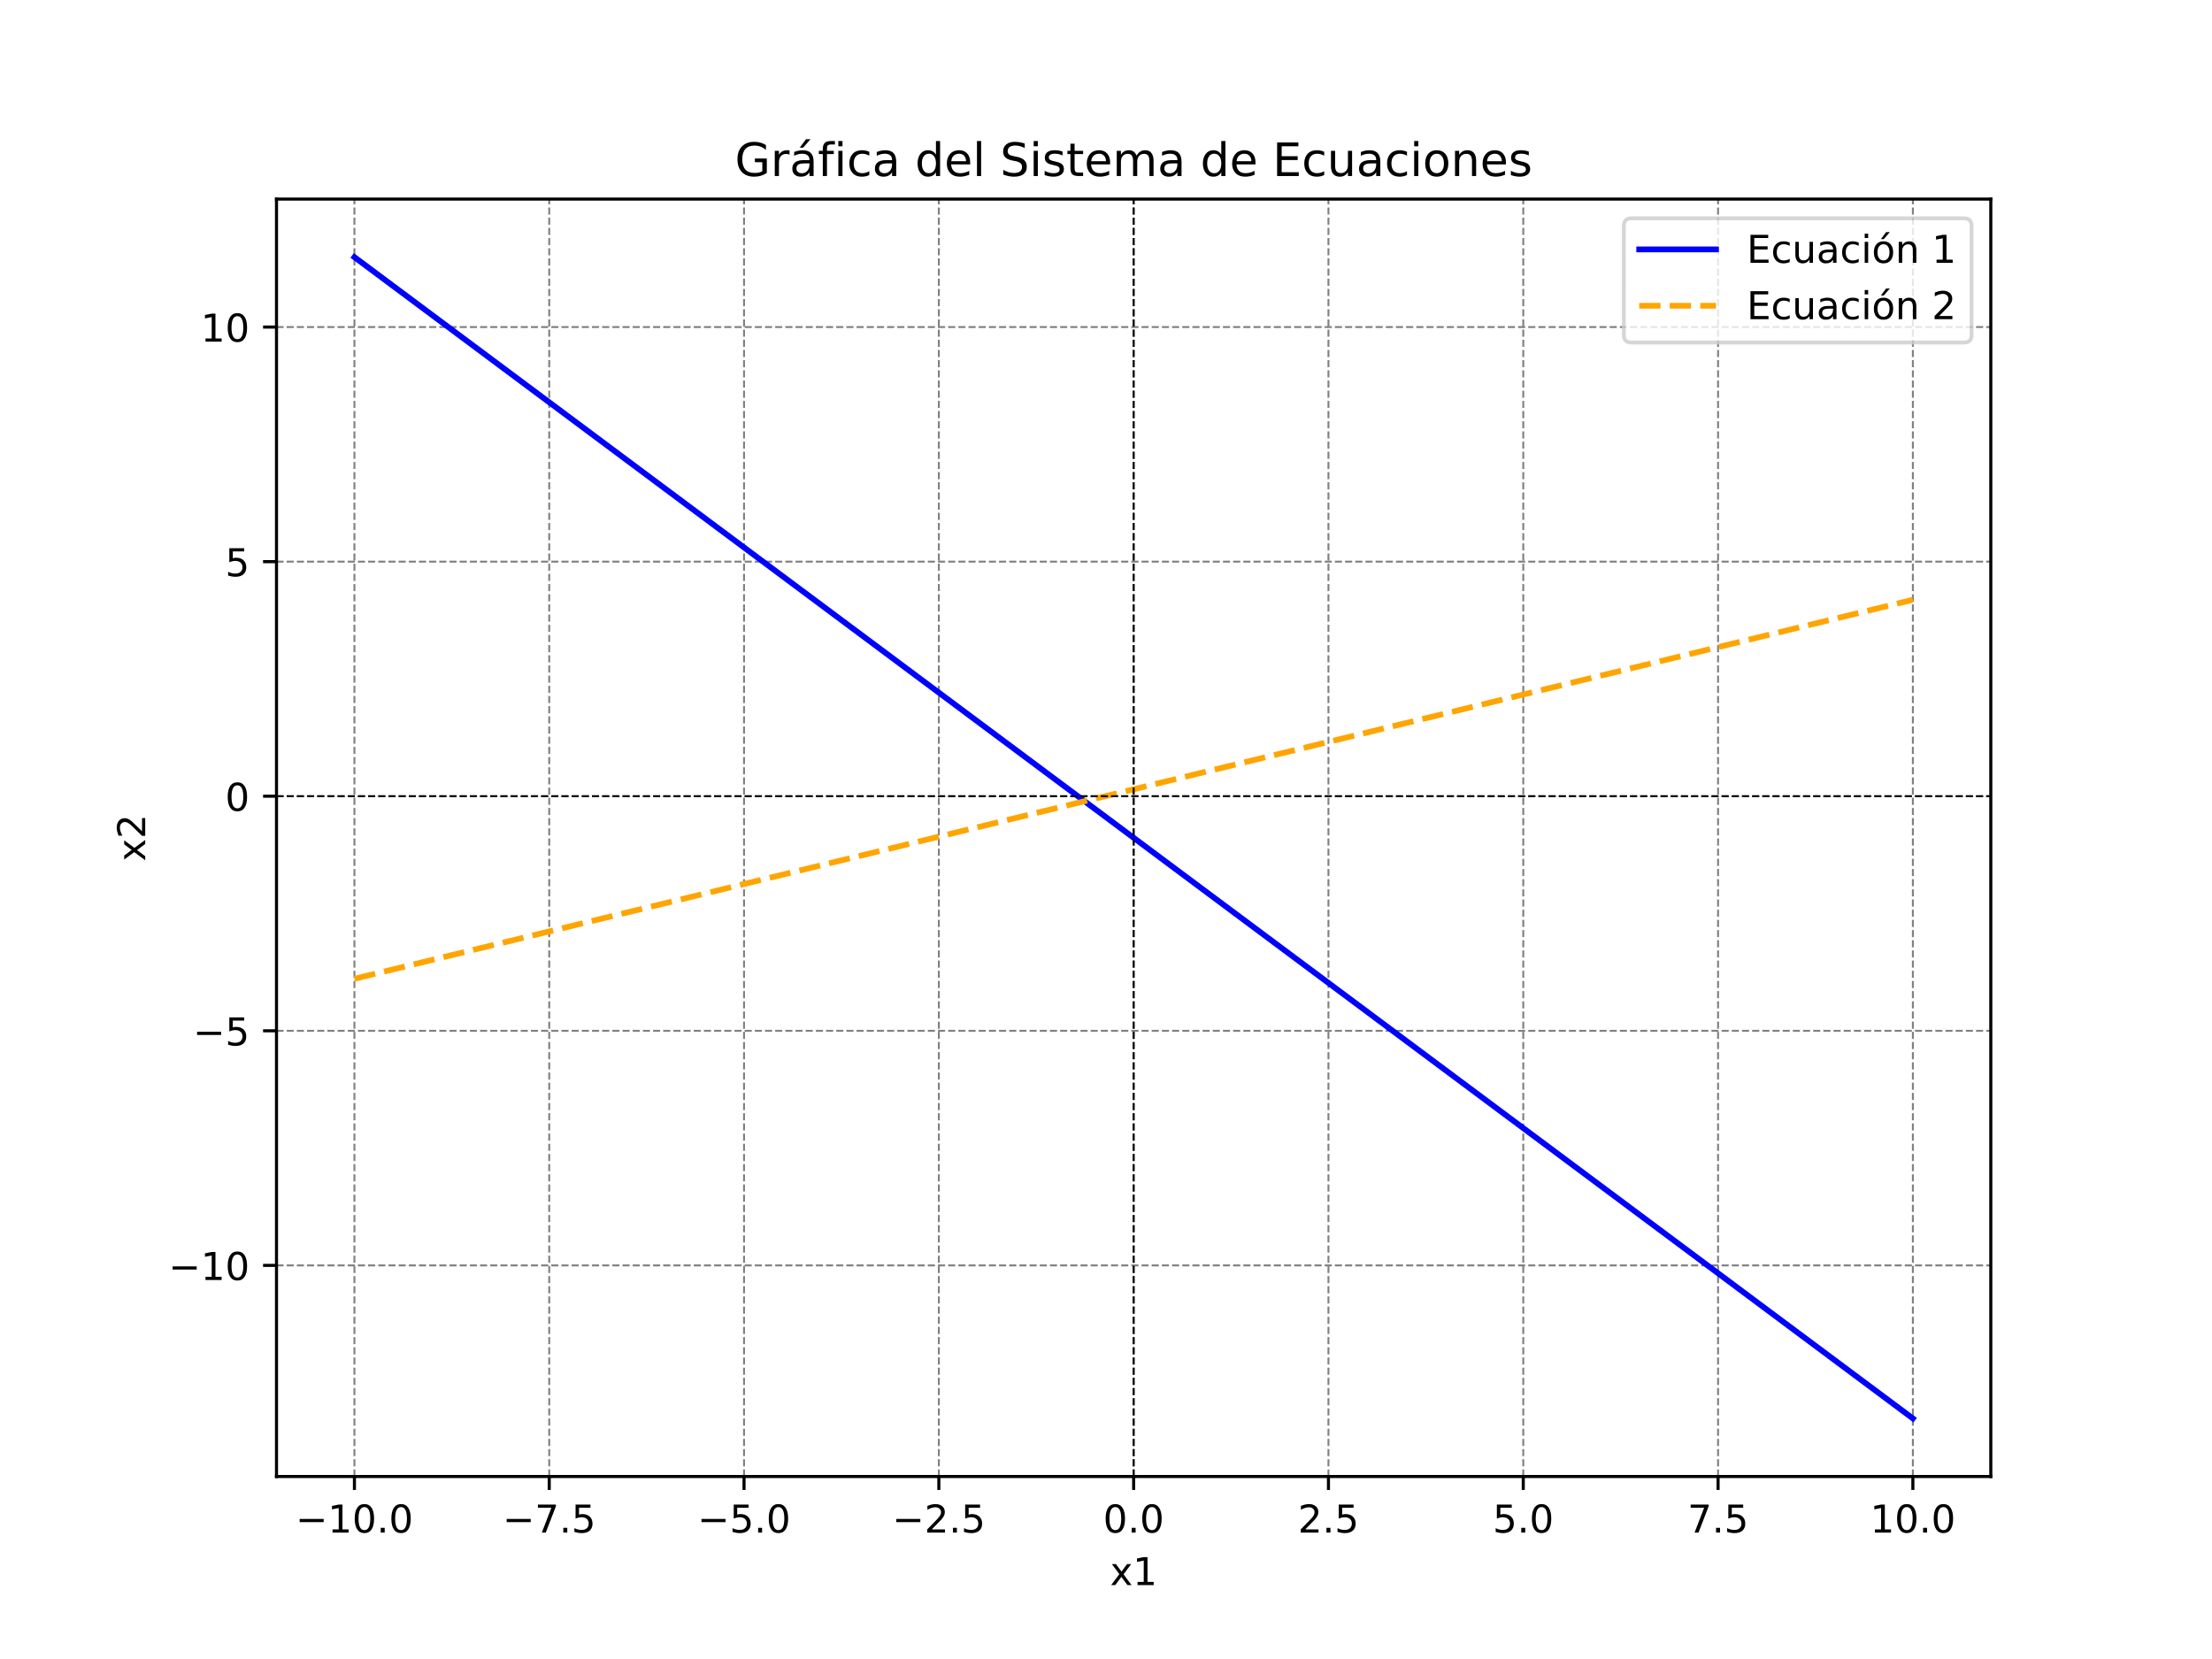
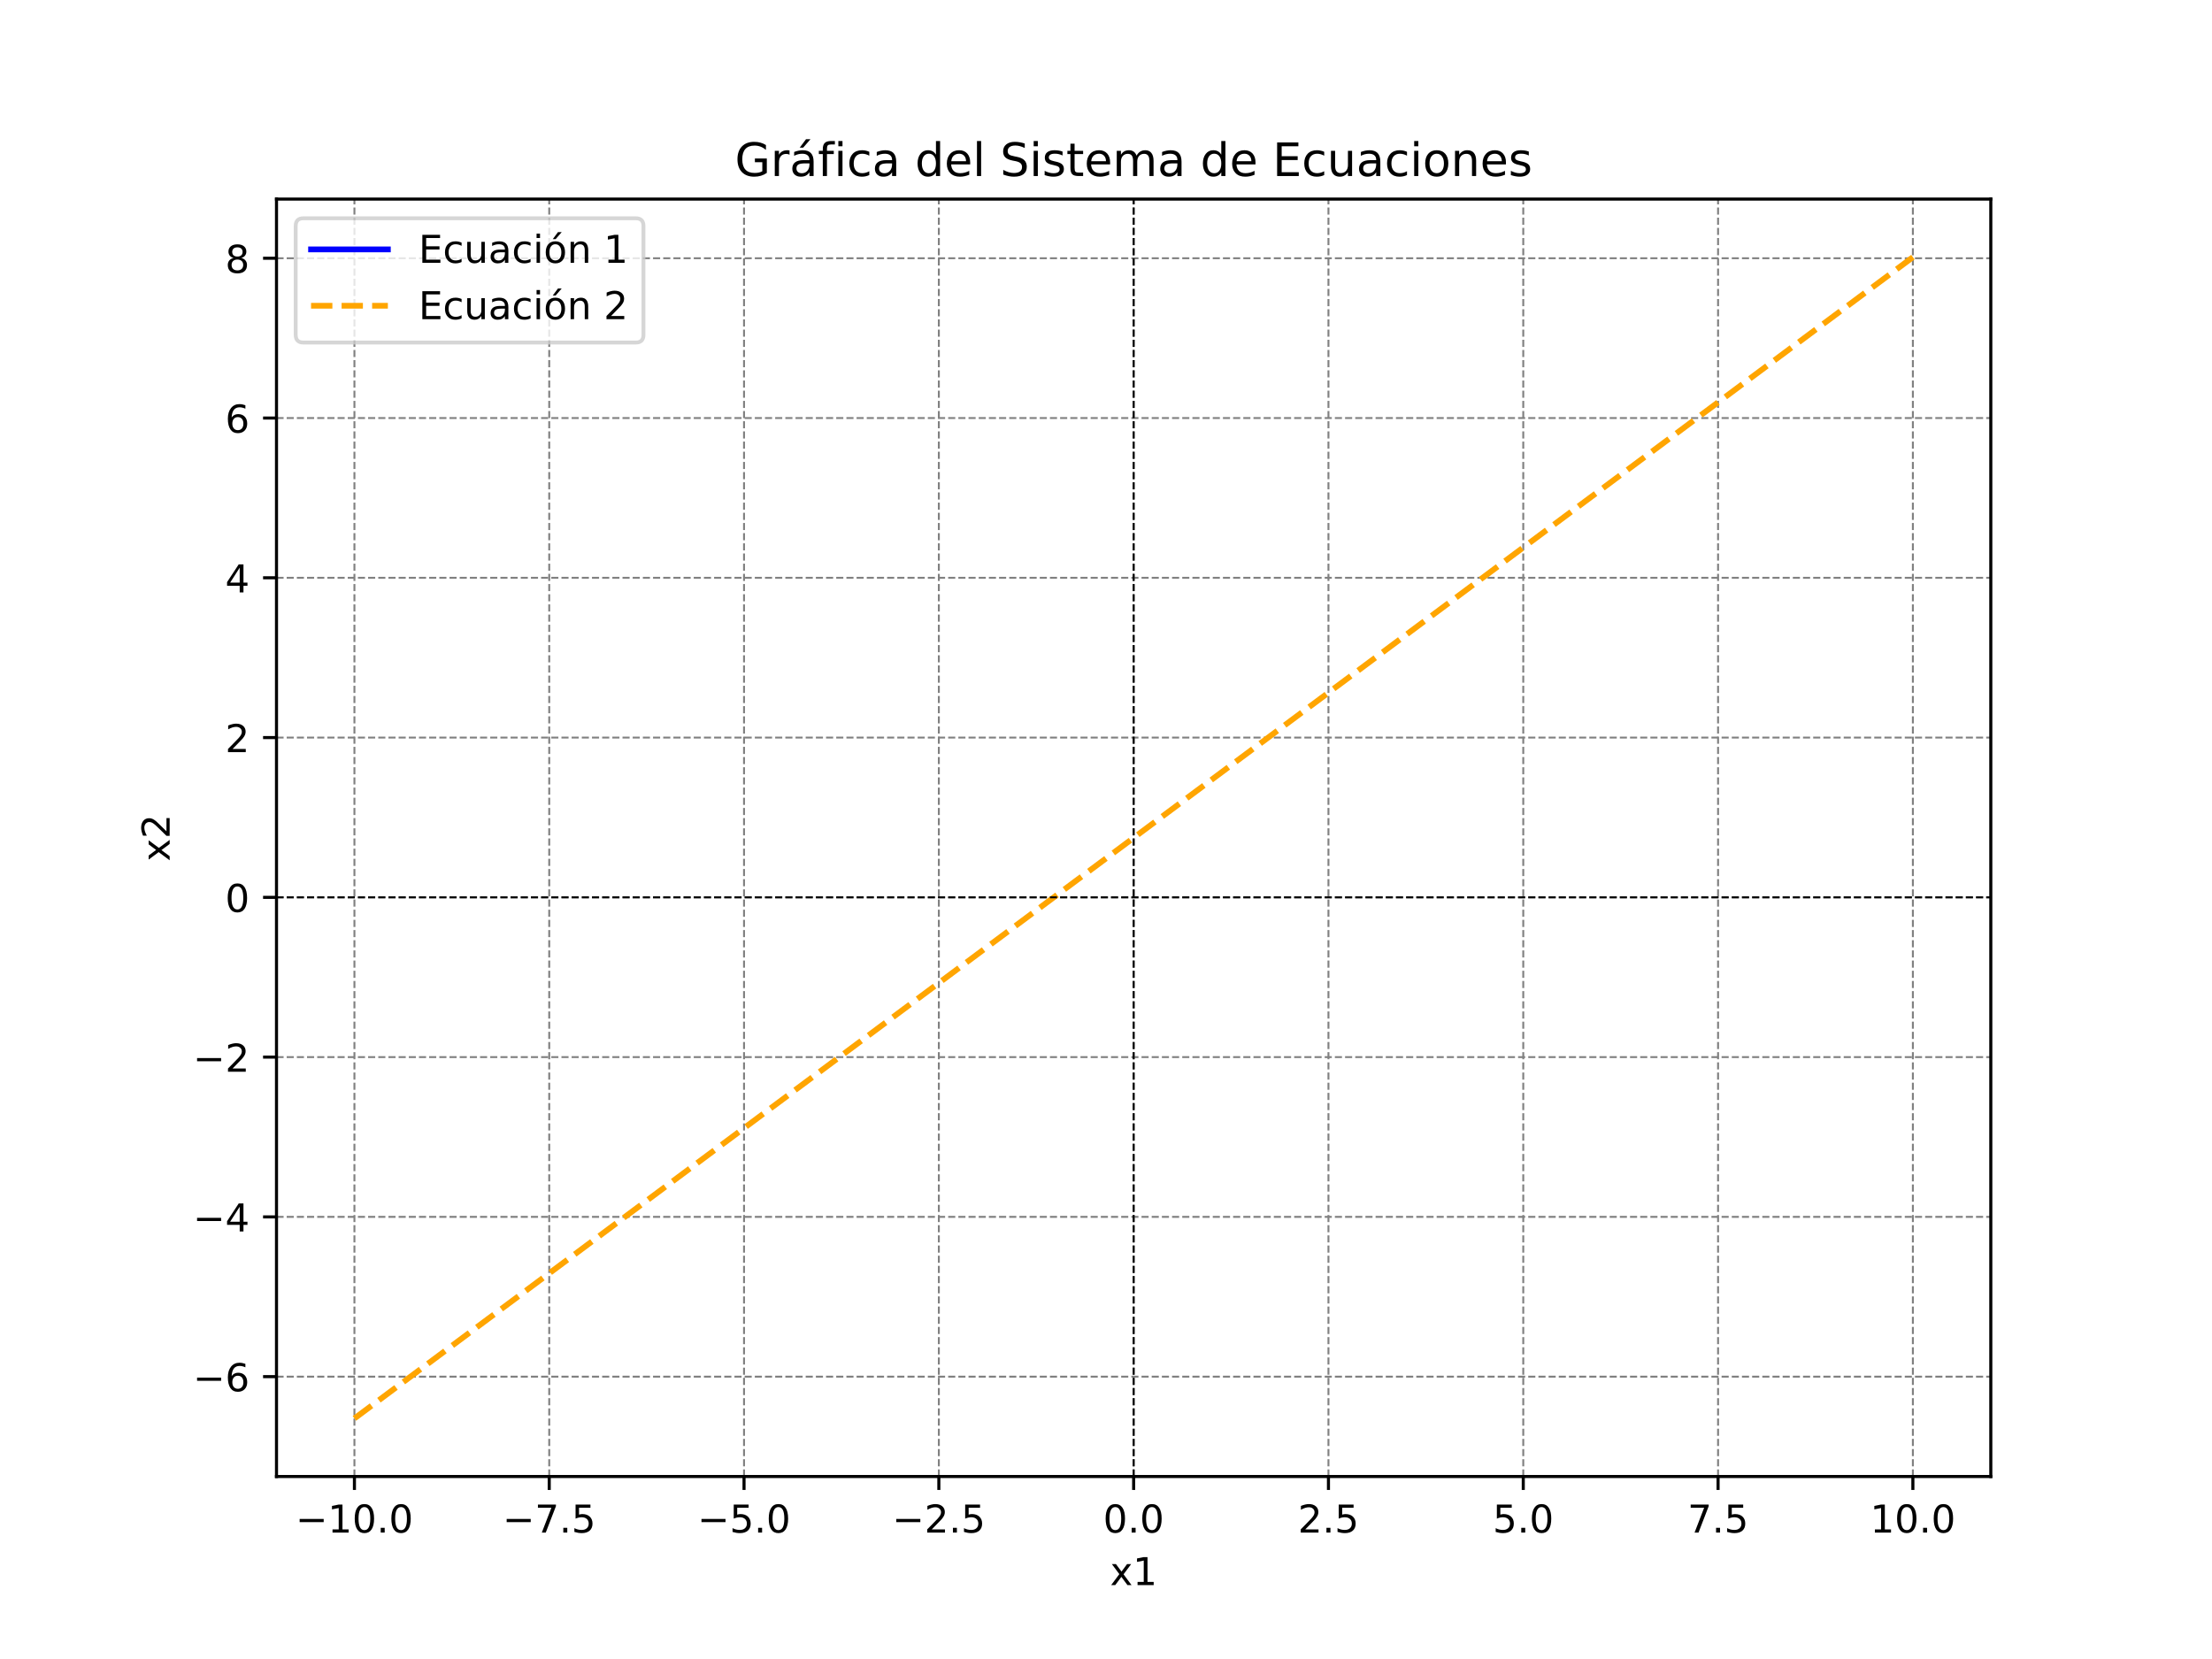
<svg xmlns="http://www.w3.org/2000/svg" xmlns:xlink="http://www.w3.org/1999/xlink" width="576pt" height="432pt" viewBox="0 0 576 432" version="1.1">
  <defs>
    <style type="text/css">*{stroke-linejoin: round; stroke-linecap: butt}</style>
  </defs>
  <g id="figure_1">
    <g id="patch_1">
      <path d="M 0 432  L 576 432  L 576 0  L 0 0  z " style="fill: #ffffff" />
    </g>
    <g id="axes_1">
      <g id="patch_2">
        <path d="M 72 384.48  L 518.4 384.48  L 518.4 51.84  L 72 51.84  z " style="fill: #ffffff" />
      </g>
      <g id="matplotlib.axis_1">
        <g id="xtick_1">
          <g id="line2d_1">
-             <path d="M 92.291 384.48  L 92.291 51.84  " clip-path="url(#p8f06ad2c36)" style="fill: none; stroke-dasharray: 1.85,0.8; stroke-dashoffset: 0; stroke: #808080; stroke-width: 0.5" />
+             <path d="M 92.291 384.48  L 92.291 51.84  " clip-path="url(#p75bbef5718)" style="fill: none; stroke-dasharray: 1.85,0.8; stroke-dashoffset: 0; stroke: #808080; stroke-width: 0.5" />
          </g>
          <g id="line2d_2">
            <defs>
-               <path id="m9297187103" d="M 0 0  L 0 3.5  " style="stroke: #000000; stroke-width: 0.8" />
+               <path id="m2907e5e22c" d="M 0 0  L 0 3.5  " style="stroke: #000000; stroke-width: 0.8" />
            </defs>
            <g>
-               <use xlink:href="#m9297187103" x="92.291" y="384.48" style="stroke: #000000; stroke-width: 0.8" />
+               <use xlink:href="#m2907e5e22c" x="92.291" y="384.48" style="stroke: #000000; stroke-width: 0.8" />
            </g>
          </g>
          <g id="text_1">
            <g transform="translate(76.96825 399.0784) scale(0.1 -0.1)">
              <defs>
                <path id="DejaVuSans-2212" d="M 678 2272  L 4684 2272  L 4684 1741  L 678 1741  L 678 2272  z " transform="scale(0.015625)" />
                <path id="DejaVuSans-31" d="M 794 531  L 1825 531  L 1825 4091  L 703 3866  L 703 4441  L 1819 4666  L 2450 4666  L 2450 531  L 3481 531  L 3481 0  L 794 0  L 794 531  z " transform="scale(0.015625)" />
                <path id="DejaVuSans-30" d="M 2034 4250  Q 1547 4250 1301 3770  Q 1056 3291 1056 2328  Q 1056 1369 1301 889  Q 1547 409 2034 409  Q 2525 409 2770 889  Q 3016 1369 3016 2328  Q 3016 3291 2770 3770  Q 2525 4250 2034 4250  z M 2034 4750  Q 2819 4750 3233 4129  Q 3647 3509 3647 2328  Q 3647 1150 3233 529  Q 2819 -91 2034 -91  Q 1250 -91 836 529  Q 422 1150 422 2328  Q 422 3509 836 4129  Q 1250 4750 2034 4750  z " transform="scale(0.015625)" />
                <path id="DejaVuSans-2e" d="M 684 794  L 1344 794  L 1344 0  L 684 0  L 684 794  z " transform="scale(0.015625)" />
              </defs>
              <use xlink:href="#DejaVuSans-2212" />
              <use xlink:href="#DejaVuSans-31" x="83.789" />
              <use xlink:href="#DejaVuSans-30" x="147.412" />
              <use xlink:href="#DejaVuSans-2e" x="211.035" />
              <use xlink:href="#DejaVuSans-30" x="242.822" />
            </g>
          </g>
        </g>
        <g id="xtick_2">
          <g id="line2d_3">
-             <path d="M 143.018 384.48  L 143.018 51.84  " clip-path="url(#p8f06ad2c36)" style="fill: none; stroke-dasharray: 1.85,0.8; stroke-dashoffset: 0; stroke: #808080; stroke-width: 0.5" />
+             <path d="M 143.018 384.48  L 143.018 51.84  " clip-path="url(#p75bbef5718)" style="fill: none; stroke-dasharray: 1.85,0.8; stroke-dashoffset: 0; stroke: #808080; stroke-width: 0.5" />
          </g>
          <g id="line2d_4">
            <g>
-               <use xlink:href="#m9297187103" x="143.018" y="384.48" style="stroke: #000000; stroke-width: 0.8" />
+               <use xlink:href="#m2907e5e22c" x="143.018" y="384.48" style="stroke: #000000; stroke-width: 0.8" />
            </g>
          </g>
          <g id="text_2">
            <g transform="translate(130.8768 399.0784) scale(0.1 -0.1)">
              <defs>
                <path id="DejaVuSans-37" d="M 525 4666  L 3525 4666  L 3525 4397  L 1831 0  L 1172 0  L 2766 4134  L 525 4134  L 525 4666  z " transform="scale(0.015625)" />
                <path id="DejaVuSans-35" d="M 691 4666  L 3169 4666  L 3169 4134  L 1269 4134  L 1269 2991  Q 1406 3038 1543 3061  Q 1681 3084 1819 3084  Q 2600 3084 3056 2656  Q 3513 2228 3513 1497  Q 3513 744 3044 326  Q 2575 -91 1722 -91  Q 1428 -91 1123 -41  Q 819 9 494 109  L 494 744  Q 775 591 1075 516  Q 1375 441 1709 441  Q 2250 441 2565 725  Q 2881 1009 2881 1497  Q 2881 1984 2565 2268  Q 2250 2553 1709 2553  Q 1456 2553 1204 2497  Q 953 2441 691 2322  L 691 4666  z " transform="scale(0.015625)" />
              </defs>
              <use xlink:href="#DejaVuSans-2212" />
              <use xlink:href="#DejaVuSans-37" x="83.789" />
              <use xlink:href="#DejaVuSans-2e" x="147.412" />
              <use xlink:href="#DejaVuSans-35" x="179.199" />
            </g>
          </g>
        </g>
        <g id="xtick_3">
          <g id="line2d_5">
-             <path d="M 193.745 384.48  L 193.745 51.84  " clip-path="url(#p8f06ad2c36)" style="fill: none; stroke-dasharray: 1.85,0.8; stroke-dashoffset: 0; stroke: #808080; stroke-width: 0.5" />
+             <path d="M 193.745 384.48  L 193.745 51.84  " clip-path="url(#p75bbef5718)" style="fill: none; stroke-dasharray: 1.85,0.8; stroke-dashoffset: 0; stroke: #808080; stroke-width: 0.5" />
          </g>
          <g id="line2d_6">
            <g>
-               <use xlink:href="#m9297187103" x="193.745" y="384.48" style="stroke: #000000; stroke-width: 0.8" />
+               <use xlink:href="#m2907e5e22c" x="193.745" y="384.48" style="stroke: #000000; stroke-width: 0.8" />
            </g>
          </g>
          <g id="text_3">
            <g transform="translate(181.604 399.0784) scale(0.1 -0.1)">
              <use xlink:href="#DejaVuSans-2212" />
              <use xlink:href="#DejaVuSans-35" x="83.789" />
              <use xlink:href="#DejaVuSans-2e" x="147.412" />
              <use xlink:href="#DejaVuSans-30" x="179.199" />
            </g>
          </g>
        </g>
        <g id="xtick_4">
          <g id="line2d_7">
-             <path d="M 244.473 384.48  L 244.473 51.84  " clip-path="url(#p8f06ad2c36)" style="fill: none; stroke-dasharray: 1.85,0.8; stroke-dashoffset: 0; stroke: #808080; stroke-width: 0.5" />
+             <path d="M 244.473 384.48  L 244.473 51.84  " clip-path="url(#p75bbef5718)" style="fill: none; stroke-dasharray: 1.85,0.8; stroke-dashoffset: 0; stroke: #808080; stroke-width: 0.5" />
          </g>
          <g id="line2d_8">
            <g>
-               <use xlink:href="#m9297187103" x="244.473" y="384.48" style="stroke: #000000; stroke-width: 0.8" />
+               <use xlink:href="#m2907e5e22c" x="244.473" y="384.48" style="stroke: #000000; stroke-width: 0.8" />
            </g>
          </g>
          <g id="text_4">
            <g transform="translate(232.3313 399.0784) scale(0.1 -0.1)">
              <defs>
                <path id="DejaVuSans-32" d="M 1228 531  L 3431 531  L 3431 0  L 469 0  L 469 531  Q 828 903 1448 1529  Q 2069 2156 2228 2338  Q 2531 2678 2651 2914  Q 2772 3150 2772 3378  Q 2772 3750 2511 3984  Q 2250 4219 1831 4219  Q 1534 4219 1204 4116  Q 875 4013 500 3803  L 500 4441  Q 881 4594 1212 4672  Q 1544 4750 1819 4750  Q 2544 4750 2975 4387  Q 3406 4025 3406 3419  Q 3406 3131 3298 2873  Q 3191 2616 2906 2266  Q 2828 2175 2409 1742  Q 1991 1309 1228 531  z " transform="scale(0.015625)" />
              </defs>
              <use xlink:href="#DejaVuSans-2212" />
              <use xlink:href="#DejaVuSans-32" x="83.789" />
              <use xlink:href="#DejaVuSans-2e" x="147.412" />
              <use xlink:href="#DejaVuSans-35" x="179.199" />
            </g>
          </g>
        </g>
        <g id="xtick_5">
          <g id="line2d_9">
-             <path d="M 295.2 384.48  L 295.2 51.84  " clip-path="url(#p8f06ad2c36)" style="fill: none; stroke-dasharray: 1.85,0.8; stroke-dashoffset: 0; stroke: #808080; stroke-width: 0.5" />
+             <path d="M 295.2 384.48  L 295.2 51.84  " clip-path="url(#p75bbef5718)" style="fill: none; stroke-dasharray: 1.85,0.8; stroke-dashoffset: 0; stroke: #808080; stroke-width: 0.5" />
          </g>
          <g id="line2d_10">
            <g>
-               <use xlink:href="#m9297187103" x="295.2" y="384.48" style="stroke: #000000; stroke-width: 0.8" />
+               <use xlink:href="#m2907e5e22c" x="295.2" y="384.48" style="stroke: #000000; stroke-width: 0.8" />
            </g>
          </g>
          <g id="text_5">
            <g transform="translate(287.2484 399.0784) scale(0.1 -0.1)">
              <use xlink:href="#DejaVuSans-30" />
              <use xlink:href="#DejaVuSans-2e" x="63.623" />
              <use xlink:href="#DejaVuSans-30" x="95.41" />
            </g>
          </g>
        </g>
        <g id="xtick_6">
          <g id="line2d_11">
-             <path d="M 345.927 384.48  L 345.927 51.84  " clip-path="url(#p8f06ad2c36)" style="fill: none; stroke-dasharray: 1.85,0.8; stroke-dashoffset: 0; stroke: #808080; stroke-width: 0.5" />
+             <path d="M 345.927 384.48  L 345.927 51.84  " clip-path="url(#p75bbef5718)" style="fill: none; stroke-dasharray: 1.85,0.8; stroke-dashoffset: 0; stroke: #808080; stroke-width: 0.5" />
          </g>
          <g id="line2d_12">
            <g>
-               <use xlink:href="#m9297187103" x="345.927" y="384.48" style="stroke: #000000; stroke-width: 0.8" />
+               <use xlink:href="#m2907e5e22c" x="345.927" y="384.48" style="stroke: #000000; stroke-width: 0.8" />
            </g>
          </g>
          <g id="text_6">
            <g transform="translate(337.9757 399.0784) scale(0.1 -0.1)">
              <use xlink:href="#DejaVuSans-32" />
              <use xlink:href="#DejaVuSans-2e" x="63.623" />
              <use xlink:href="#DejaVuSans-35" x="95.41" />
            </g>
          </g>
        </g>
        <g id="xtick_7">
          <g id="line2d_13">
-             <path d="M 396.655 384.48  L 396.655 51.84  " clip-path="url(#p8f06ad2c36)" style="fill: none; stroke-dasharray: 1.85,0.8; stroke-dashoffset: 0; stroke: #808080; stroke-width: 0.5" />
+             <path d="M 396.655 384.48  L 396.655 51.84  " clip-path="url(#p75bbef5718)" style="fill: none; stroke-dasharray: 1.85,0.8; stroke-dashoffset: 0; stroke: #808080; stroke-width: 0.5" />
          </g>
          <g id="line2d_14">
            <g>
-               <use xlink:href="#m9297187103" x="396.655" y="384.48" style="stroke: #000000; stroke-width: 0.8" />
+               <use xlink:href="#m2907e5e22c" x="396.655" y="384.48" style="stroke: #000000; stroke-width: 0.8" />
            </g>
          </g>
          <g id="text_7">
            <g transform="translate(388.703 399.0784) scale(0.1 -0.1)">
              <use xlink:href="#DejaVuSans-35" />
              <use xlink:href="#DejaVuSans-2e" x="63.623" />
              <use xlink:href="#DejaVuSans-30" x="95.41" />
            </g>
          </g>
        </g>
        <g id="xtick_8">
          <g id="line2d_15">
-             <path d="M 447.382 384.48  L 447.382 51.84  " clip-path="url(#p8f06ad2c36)" style="fill: none; stroke-dasharray: 1.85,0.8; stroke-dashoffset: 0; stroke: #808080; stroke-width: 0.5" />
+             <path d="M 447.382 384.48  L 447.382 51.84  " clip-path="url(#p75bbef5718)" style="fill: none; stroke-dasharray: 1.85,0.8; stroke-dashoffset: 0; stroke: #808080; stroke-width: 0.5" />
          </g>
          <g id="line2d_16">
            <g>
-               <use xlink:href="#m9297187103" x="447.382" y="384.48" style="stroke: #000000; stroke-width: 0.8" />
+               <use xlink:href="#m2907e5e22c" x="447.382" y="384.48" style="stroke: #000000; stroke-width: 0.8" />
            </g>
          </g>
          <g id="text_8">
            <g transform="translate(439.4303 399.0784) scale(0.1 -0.1)">
              <use xlink:href="#DejaVuSans-37" />
              <use xlink:href="#DejaVuSans-2e" x="63.623" />
              <use xlink:href="#DejaVuSans-35" x="95.41" />
            </g>
          </g>
        </g>
        <g id="xtick_9">
          <g id="line2d_17">
-             <path d="M 498.109 384.48  L 498.109 51.84  " clip-path="url(#p8f06ad2c36)" style="fill: none; stroke-dasharray: 1.85,0.8; stroke-dashoffset: 0; stroke: #808080; stroke-width: 0.5" />
+             <path d="M 498.109 384.48  L 498.109 51.84  " clip-path="url(#p75bbef5718)" style="fill: none; stroke-dasharray: 1.85,0.8; stroke-dashoffset: 0; stroke: #808080; stroke-width: 0.5" />
          </g>
          <g id="line2d_18">
            <g>
-               <use xlink:href="#m9297187103" x="498.109" y="384.48" style="stroke: #000000; stroke-width: 0.8" />
+               <use xlink:href="#m2907e5e22c" x="498.109" y="384.48" style="stroke: #000000; stroke-width: 0.8" />
            </g>
          </g>
          <g id="text_9">
            <g transform="translate(486.9763 399.0784) scale(0.1 -0.1)">
              <use xlink:href="#DejaVuSans-31" />
              <use xlink:href="#DejaVuSans-30" x="63.623" />
              <use xlink:href="#DejaVuSans-2e" x="127.246" />
              <use xlink:href="#DejaVuSans-30" x="159.033" />
            </g>
          </g>
        </g>
        <g id="text_10">
          <g transform="translate(289.0594 412.7566) scale(0.1 -0.1)">
            <defs>
              <path id="DejaVuSans-78" d="M 3513 3500  L 2247 1797  L 3578 0  L 2900 0  L 1881 1375  L 863 0  L 184 0  L 1544 1831  L 300 3500  L 978 3500  L 1906 2253  L 2834 3500  L 3513 3500  z " transform="scale(0.015625)" />
            </defs>
            <use xlink:href="#DejaVuSans-78" />
            <use xlink:href="#DejaVuSans-31" x="59.18" />
          </g>
        </g>
      </g>
      <g id="matplotlib.axis_2">
        <g id="ytick_1">
          <g id="line2d_19">
-             <path d="M 72 329.51  L 518.4 329.51  " clip-path="url(#p8f06ad2c36)" style="fill: none; stroke-dasharray: 1.85,0.8; stroke-dashoffset: 0; stroke: #808080; stroke-width: 0.5" />
+             <path d="M 72 358.477  L 518.4 358.477  " clip-path="url(#p75bbef5718)" style="fill: none; stroke-dasharray: 1.85,0.8; stroke-dashoffset: 0; stroke: #808080; stroke-width: 0.5" />
          </g>
          <g id="line2d_20">
            <defs>
-               <path id="mf17bb4725c" d="M 0 0  L -3.5 0  " style="stroke: #000000; stroke-width: 0.8" />
+               <path id="m52deef7225" d="M 0 0  L -3.5 0  " style="stroke: #000000; stroke-width: 0.8" />
            </defs>
            <g>
-               <use xlink:href="#mf17bb4725c" x="72" y="329.51" style="stroke: #000000; stroke-width: 0.8" />
+               <use xlink:href="#m52deef7225" x="72" y="358.477" style="stroke: #000000; stroke-width: 0.8" />
            </g>
          </g>
          <g id="text_11">
-             <g transform="translate(43.89531 333.3093) scale(0.1 -0.1)">
-               <use xlink:href="#DejaVuSans-2212" />
-               <use xlink:href="#DejaVuSans-31" x="83.789" />
-               <use xlink:href="#DejaVuSans-30" x="147.412" />
+             <g transform="translate(50.25781 362.2767) scale(0.1 -0.1)">
+               <defs>
+                 <path id="DejaVuSans-36" d="M 2113 2584  Q 1688 2584 1439 2293  Q 1191 2003 1191 1497  Q 1191 994 1439 701  Q 1688 409 2113 409  Q 2538 409 2786 701  Q 3034 994 3034 1497  Q 3034 2003 2786 2293  Q 2538 2584 2113 2584  z M 3366 4563  L 3366 3988  Q 3128 4100 2886 4159  Q 2644 4219 2406 4219  Q 1781 4219 1451 3797  Q 1122 3375 1075 2522  Q 1259 2794 1537 2939  Q 1816 3084 2150 3084  Q 2853 3084 3261 2657  Q 3669 2231 3669 1497  Q 3669 778 3244 343  Q 2819 -91 2113 -91  Q 1303 -91 875 529  Q 447 1150 447 2328  Q 447 3434 972 4092  Q 1497 4750 2381 4750  Q 2619 4750 2861 4703  Q 3103 4656 3366 4563  z " transform="scale(0.015625)" />
+               </defs>
+               <use xlink:href="#DejaVuSans-2212" />
+               <use xlink:href="#DejaVuSans-36" x="83.789" />
            </g>
          </g>
        </g>
        <g id="ytick_2">
          <g id="line2d_21">
-             <path d="M 72 268.423  L 518.4 268.423  " clip-path="url(#p8f06ad2c36)" style="fill: none; stroke-dasharray: 1.85,0.8; stroke-dashoffset: 0; stroke: #808080; stroke-width: 0.5" />
+             <path d="M 72 316.873  L 518.4 316.873  " clip-path="url(#p75bbef5718)" style="fill: none; stroke-dasharray: 1.85,0.8; stroke-dashoffset: 0; stroke: #808080; stroke-width: 0.5" />
          </g>
          <g id="line2d_22">
            <g>
-               <use xlink:href="#mf17bb4725c" x="72" y="268.423" style="stroke: #000000; stroke-width: 0.8" />
+               <use xlink:href="#m52deef7225" x="72" y="316.873" style="stroke: #000000; stroke-width: 0.8" />
            </g>
          </g>
          <g id="text_12">
-             <g transform="translate(50.25781 272.2226) scale(0.1 -0.1)">
-               <use xlink:href="#DejaVuSans-2212" />
-               <use xlink:href="#DejaVuSans-35" x="83.789" />
+             <g transform="translate(50.25781 320.6726) scale(0.1 -0.1)">
+               <defs>
+                 <path id="DejaVuSans-34" d="M 2419 4116  L 825 1625  L 2419 1625  L 2419 4116  z M 2253 4666  L 3047 4666  L 3047 1625  L 3713 1625  L 3713 1100  L 3047 1100  L 3047 0  L 2419 0  L 2419 1100  L 313 1100  L 313 1709  L 2253 4666  z " transform="scale(0.015625)" />
+               </defs>
+               <use xlink:href="#DejaVuSans-2212" />
+               <use xlink:href="#DejaVuSans-34" x="83.789" />
            </g>
          </g>
        </g>
        <g id="ytick_3">
          <g id="line2d_23">
-             <path d="M 72 207.337  L 518.4 207.337  " clip-path="url(#p8f06ad2c36)" style="fill: none; stroke-dasharray: 1.85,0.8; stroke-dashoffset: 0; stroke: #808080; stroke-width: 0.5" />
+             <path d="M 72 275.269  L 518.4 275.269  " clip-path="url(#p75bbef5718)" style="fill: none; stroke-dasharray: 1.85,0.8; stroke-dashoffset: 0; stroke: #808080; stroke-width: 0.5" />
          </g>
          <g id="line2d_24">
            <g>
-               <use xlink:href="#mf17bb4725c" x="72" y="207.337" style="stroke: #000000; stroke-width: 0.8" />
+               <use xlink:href="#m52deef7225" x="72" y="275.269" style="stroke: #000000; stroke-width: 0.8" />
            </g>
          </g>
          <g id="text_13">
-             <g transform="translate(58.6375 211.1358) scale(0.1 -0.1)">
-               <use xlink:href="#DejaVuSans-30" />
+             <g transform="translate(50.25781 279.0685) scale(0.1 -0.1)">
+               <use xlink:href="#DejaVuSans-2212" />
+               <use xlink:href="#DejaVuSans-32" x="83.789" />
            </g>
          </g>
        </g>
        <g id="ytick_4">
          <g id="line2d_25">
-             <path d="M 72 146.25  L 518.4 146.25  " clip-path="url(#p8f06ad2c36)" style="fill: none; stroke-dasharray: 1.85,0.8; stroke-dashoffset: 0; stroke: #808080; stroke-width: 0.5" />
+             <path d="M 72 233.665  L 518.4 233.665  " clip-path="url(#p75bbef5718)" style="fill: none; stroke-dasharray: 1.85,0.8; stroke-dashoffset: 0; stroke: #808080; stroke-width: 0.5" />
          </g>
          <g id="line2d_26">
            <g>
-               <use xlink:href="#mf17bb4725c" x="72" y="146.25" style="stroke: #000000; stroke-width: 0.8" />
+               <use xlink:href="#m52deef7225" x="72" y="233.665" style="stroke: #000000; stroke-width: 0.8" />
            </g>
          </g>
          <g id="text_14">
-             <g transform="translate(58.6375 150.049) scale(0.1 -0.1)">
-               <use xlink:href="#DejaVuSans-35" />
+             <g transform="translate(58.6375 237.4644) scale(0.1 -0.1)">
+               <use xlink:href="#DejaVuSans-30" />
            </g>
          </g>
        </g>
        <g id="ytick_5">
          <g id="line2d_27">
-             <path d="M 72 85.163  L 518.4 85.163  " clip-path="url(#p8f06ad2c36)" style="fill: none; stroke-dasharray: 1.85,0.8; stroke-dashoffset: 0; stroke: #808080; stroke-width: 0.5" />
+             <path d="M 72 192.061  L 518.4 192.061  " clip-path="url(#p75bbef5718)" style="fill: none; stroke-dasharray: 1.85,0.8; stroke-dashoffset: 0; stroke: #808080; stroke-width: 0.5" />
          </g>
          <g id="line2d_28">
            <g>
-               <use xlink:href="#mf17bb4725c" x="72" y="85.163" style="stroke: #000000; stroke-width: 0.8" />
+               <use xlink:href="#m52deef7225" x="72" y="192.061" style="stroke: #000000; stroke-width: 0.8" />
            </g>
          </g>
          <g id="text_15">
-             <g transform="translate(52.275 88.96226) scale(0.1 -0.1)">
-               <use xlink:href="#DejaVuSans-31" />
-               <use xlink:href="#DejaVuSans-30" x="63.623" />
-             </g>
-           </g>
-         </g>
-         <g id="text_16">
-           <g transform="translate(37.81562 224.3006) rotate(-90) scale(0.1 -0.1)">
+             <g transform="translate(58.6375 195.8604) scale(0.1 -0.1)">
+               <use xlink:href="#DejaVuSans-32" />
+             </g>
+           </g>
+         </g>
+         <g id="ytick_6">
+           <g id="line2d_29">
+             <path d="M 72 150.457  L 518.4 150.457  " clip-path="url(#p75bbef5718)" style="fill: none; stroke-dasharray: 1.85,0.8; stroke-dashoffset: 0; stroke: #808080; stroke-width: 0.5" />
+           </g>
+           <g id="line2d_30">
+             <g>
+               <use xlink:href="#m52deef7225" x="72" y="150.457" style="stroke: #000000; stroke-width: 0.8" />
+             </g>
+           </g>
+           <g id="text_16">
+             <g transform="translate(58.6375 154.2563) scale(0.1 -0.1)">
+               <use xlink:href="#DejaVuSans-34" />
+             </g>
+           </g>
+         </g>
+         <g id="ytick_7">
+           <g id="line2d_31">
+             <path d="M 72 108.853  L 518.4 108.853  " clip-path="url(#p75bbef5718)" style="fill: none; stroke-dasharray: 1.85,0.8; stroke-dashoffset: 0; stroke: #808080; stroke-width: 0.5" />
+           </g>
+           <g id="line2d_32">
+             <g>
+               <use xlink:href="#m52deef7225" x="72" y="108.853" style="stroke: #000000; stroke-width: 0.8" />
+             </g>
+           </g>
+           <g id="text_17">
+             <g transform="translate(58.6375 112.6522) scale(0.1 -0.1)">
+               <use xlink:href="#DejaVuSans-36" />
+             </g>
+           </g>
+         </g>
+         <g id="ytick_8">
+           <g id="line2d_33">
+             <path d="M 72 67.249  L 518.4 67.249  " clip-path="url(#p75bbef5718)" style="fill: none; stroke-dasharray: 1.85,0.8; stroke-dashoffset: 0; stroke: #808080; stroke-width: 0.5" />
+           </g>
+           <g id="line2d_34">
+             <g>
+               <use xlink:href="#m52deef7225" x="72" y="67.249" style="stroke: #000000; stroke-width: 0.8" />
+             </g>
+           </g>
+           <g id="text_18">
+             <g transform="translate(58.6375 71.04814) scale(0.1 -0.1)">
+               <defs>
+                 <path id="DejaVuSans-38" d="M 2034 2216  Q 1584 2216 1326 1975  Q 1069 1734 1069 1313  Q 1069 891 1326 650  Q 1584 409 2034 409  Q 2484 409 2743 651  Q 3003 894 3003 1313  Q 3003 1734 2745 1975  Q 2488 2216 2034 2216  z M 1403 2484  Q 997 2584 770 2862  Q 544 3141 544 3541  Q 544 4100 942 4425  Q 1341 4750 2034 4750  Q 2731 4750 3128 4425  Q 3525 4100 3525 3541  Q 3525 3141 3298 2862  Q 3072 2584 2669 2484  Q 3125 2378 3379 2068  Q 3634 1759 3634 1313  Q 3634 634 3220 271  Q 2806 -91 2034 -91  Q 1263 -91 848 271  Q 434 634 434 1313  Q 434 1759 690 2068  Q 947 2378 1403 2484  z M 1172 3481  Q 1172 3119 1398 2916  Q 1625 2713 2034 2713  Q 2441 2713 2670 2916  Q 2900 3119 2900 3481  Q 2900 3844 2670 4047  Q 2441 4250 2034 4250  Q 1625 4250 1398 4047  Q 1172 3844 1172 3481  z " transform="scale(0.015625)" />
+               </defs>
+               <use xlink:href="#DejaVuSans-38" />
+             </g>
+           </g>
+         </g>
+         <g id="text_19">
+           <g transform="translate(44.17813 224.3006) rotate(-90) scale(0.1 -0.1)">
            <use xlink:href="#DejaVuSans-78" />
            <use xlink:href="#DejaVuSans-32" x="59.18" />
          </g>
        </g>
      </g>
-       <g id="line2d_29">
-         <path d="M 92.291 66.96  L 498.109 369.36  L 498.109 369.36  " clip-path="url(#p8f06ad2c36)" style="fill: none; stroke: #0000ff; stroke-width: 1.5; stroke-linecap: square" />
-       </g>
-       <g id="line2d_30">
-         <path d="M 92.291 254.873  L 498.109 156.179  L 498.109 156.179  " clip-path="url(#p8f06ad2c36)" style="fill: none; stroke-dasharray: 5.55,2.4; stroke-dashoffset: 0; stroke: #ffa500; stroke-width: 1.5" />
-       </g>
-       <g id="line2d_31">
-         <path d="M 72 207.337  L 518.4 207.337  " clip-path="url(#p8f06ad2c36)" style="fill: none; stroke-dasharray: 1.85,0.8; stroke-dashoffset: 0; stroke: #000000; stroke-width: 0.5" />
-       </g>
-       <g id="line2d_32">
-         <path d="M 295.2 384.48  L 295.2 51.84  " clip-path="url(#p8f06ad2c36)" style="fill: none; stroke-dasharray: 1.85,0.8; stroke-dashoffset: 0; stroke: #000000; stroke-width: 0.5" />
+       <g id="line2d_35">
+         <path d="M 0 0  " clip-path="url(#p75bbef5718)" style="fill: none; stroke: #0000ff; stroke-width: 1.5; stroke-linecap: square" />
+       </g>
+       <g id="line2d_36">
+         <path d="M 92.291 369.36  L 498.109 66.96  L 498.109 66.96  " clip-path="url(#p75bbef5718)" style="fill: none; stroke-dasharray: 5.55,2.4; stroke-dashoffset: 0; stroke: #ffa500; stroke-width: 1.5" />
+       </g>
+       <g id="line2d_37">
+         <path d="M 72 233.665  L 518.4 233.665  " clip-path="url(#p75bbef5718)" style="fill: none; stroke-dasharray: 1.85,0.8; stroke-dashoffset: 0; stroke: #000000; stroke-width: 0.5" />
+       </g>
+       <g id="line2d_38">
+         <path d="M 295.2 384.48  L 295.2 51.84  " clip-path="url(#p75bbef5718)" style="fill: none; stroke-dasharray: 1.85,0.8; stroke-dashoffset: 0; stroke: #000000; stroke-width: 0.5" />
      </g>
      <g id="patch_3">
        <path d="M 72 384.48  L 72 51.84  " style="fill: none; stroke: #000000; stroke-width: 0.8; stroke-linejoin: miter; stroke-linecap: square" />
      </g>
      <g id="patch_4">
        <path d="M 518.4 384.48  L 518.4 51.84  " style="fill: none; stroke: #000000; stroke-width: 0.8; stroke-linejoin: miter; stroke-linecap: square" />
      </g>
      <g id="patch_5">
        <path d="M 72 384.48  L 518.4 384.48  " style="fill: none; stroke: #000000; stroke-width: 0.8; stroke-linejoin: miter; stroke-linecap: square" />
      </g>
      <g id="patch_6">
        <path d="M 72 51.84  L 518.4 51.84  " style="fill: none; stroke: #000000; stroke-width: 0.8; stroke-linejoin: miter; stroke-linecap: square" />
      </g>
-       <g id="text_17">
+       <g id="text_20">
        <g transform="translate(191.3625 45.84) scale(0.12 -0.12)">
          <defs>
            <path id="DejaVuSans-47" d="M 3809 666  L 3809 1919  L 2778 1919  L 2778 2438  L 4434 2438  L 4434 434  Q 4069 175 3628 42  Q 3188 -91 2688 -91  Q 1594 -91 976 548  Q 359 1188 359 2328  Q 359 3472 976 4111  Q 1594 4750 2688 4750  Q 3144 4750 3555 4637  Q 3966 4525 4313 4306  L 4313 3634  Q 3963 3931 3569 4081  Q 3175 4231 2741 4231  Q 1884 4231 1454 3753  Q 1025 3275 1025 2328  Q 1025 1384 1454 906  Q 1884 428 2741 428  Q 3075 428 3337 486  Q 3600 544 3809 666  z " transform="scale(0.015625)" />
            <path id="DejaVuSans-72" d="M 2631 2963  Q 2534 3019 2420 3045  Q 2306 3072 2169 3072  Q 1681 3072 1420 2755  Q 1159 2438 1159 1844  L 1159 0  L 581 0  L 581 3500  L 1159 3500  L 1159 2956  Q 1341 3275 1631 3429  Q 1922 3584 2338 3584  Q 2397 3584 2469 3576  Q 2541 3569 2628 3553  L 2631 2963  z " transform="scale(0.015625)" />
            <path id="DejaVuSans-e1" d="M 2194 1759  Q 1497 1759 1228 1600  Q 959 1441 959 1056  Q 959 750 1161 570  Q 1363 391 1709 391  Q 2188 391 2477 730  Q 2766 1069 2766 1631  L 2766 1759  L 2194 1759  z M 3341 1997  L 3341 0  L 2766 0  L 2766 531  Q 2569 213 2275 61  Q 1981 -91 1556 -91  Q 1019 -91 701 211  Q 384 513 384 1019  Q 384 1609 779 1909  Q 1175 2209 1959 2209  L 2766 2209  L 2766 2266  Q 2766 2663 2505 2880  Q 2244 3097 1772 3097  Q 1472 3097 1187 3025  Q 903 2953 641 2809  L 641 3341  Q 956 3463 1253 3523  Q 1550 3584 1831 3584  Q 2591 3584 2966 3190  Q 3341 2797 3341 1997  z M 2290 5119  L 2912 5119  L 1894 3944  L 1415 3944  L 2290 5119  z " transform="scale(0.015625)" />
            <path id="DejaVuSans-66" d="M 2375 4863  L 2375 4384  L 1825 4384  Q 1516 4384 1395 4259  Q 1275 4134 1275 3809  L 1275 3500  L 2222 3500  L 2222 3053  L 1275 3053  L 1275 0  L 697 0  L 697 3053  L 147 3053  L 147 3500  L 697 3500  L 697 3744  Q 697 4328 969 4595  Q 1241 4863 1831 4863  L 2375 4863  z " transform="scale(0.015625)" />
            <path id="DejaVuSans-69" d="M 603 3500  L 1178 3500  L 1178 0  L 603 0  L 603 3500  z M 603 4863  L 1178 4863  L 1178 4134  L 603 4134  L 603 4863  z " transform="scale(0.015625)" />
            <path id="DejaVuSans-63" d="M 3122 3366  L 3122 2828  Q 2878 2963 2633 3030  Q 2388 3097 2138 3097  Q 1578 3097 1268 2742  Q 959 2388 959 1747  Q 959 1106 1268 751  Q 1578 397 2138 397  Q 2388 397 2633 464  Q 2878 531 3122 666  L 3122 134  Q 2881 22 2623 -34  Q 2366 -91 2075 -91  Q 1284 -91 818 406  Q 353 903 353 1747  Q 353 2603 823 3093  Q 1294 3584 2113 3584  Q 2378 3584 2631 3529  Q 2884 3475 3122 3366  z " transform="scale(0.015625)" />
            <path id="DejaVuSans-61" d="M 2194 1759  Q 1497 1759 1228 1600  Q 959 1441 959 1056  Q 959 750 1161 570  Q 1363 391 1709 391  Q 2188 391 2477 730  Q 2766 1069 2766 1631  L 2766 1759  L 2194 1759  z M 3341 1997  L 3341 0  L 2766 0  L 2766 531  Q 2569 213 2275 61  Q 1981 -91 1556 -91  Q 1019 -91 701 211  Q 384 513 384 1019  Q 384 1609 779 1909  Q 1175 2209 1959 2209  L 2766 2209  L 2766 2266  Q 2766 2663 2505 2880  Q 2244 3097 1772 3097  Q 1472 3097 1187 3025  Q 903 2953 641 2809  L 641 3341  Q 956 3463 1253 3523  Q 1550 3584 1831 3584  Q 2591 3584 2966 3190  Q 3341 2797 3341 1997  z " transform="scale(0.015625)" />
            <path id="DejaVuSans-20" transform="scale(0.015625)" />
            <path id="DejaVuSans-64" d="M 2906 2969  L 2906 4863  L 3481 4863  L 3481 0  L 2906 0  L 2906 525  Q 2725 213 2448 61  Q 2172 -91 1784 -91  Q 1150 -91 751 415  Q 353 922 353 1747  Q 353 2572 751 3078  Q 1150 3584 1784 3584  Q 2172 3584 2448 3432  Q 2725 3281 2906 2969  z M 947 1747  Q 947 1113 1208 752  Q 1469 391 1925 391  Q 2381 391 2643 752  Q 2906 1113 2906 1747  Q 2906 2381 2643 2742  Q 2381 3103 1925 3103  Q 1469 3103 1208 2742  Q 947 2381 947 1747  z " transform="scale(0.015625)" />
            <path id="DejaVuSans-65" d="M 3597 1894  L 3597 1613  L 953 1613  Q 991 1019 1311 708  Q 1631 397 2203 397  Q 2534 397 2845 478  Q 3156 559 3463 722  L 3463 178  Q 3153 47 2828 -22  Q 2503 -91 2169 -91  Q 1331 -91 842 396  Q 353 884 353 1716  Q 353 2575 817 3079  Q 1281 3584 2069 3584  Q 2775 3584 3186 3129  Q 3597 2675 3597 1894  z M 3022 2063  Q 3016 2534 2758 2815  Q 2500 3097 2075 3097  Q 1594 3097 1305 2825  Q 1016 2553 972 2059  L 3022 2063  z " transform="scale(0.015625)" />
            <path id="DejaVuSans-6c" d="M 603 4863  L 1178 4863  L 1178 0  L 603 0  L 603 4863  z " transform="scale(0.015625)" />
            <path id="DejaVuSans-53" d="M 3425 4513  L 3425 3897  Q 3066 4069 2747 4153  Q 2428 4238 2131 4238  Q 1616 4238 1336 4038  Q 1056 3838 1056 3469  Q 1056 3159 1242 3001  Q 1428 2844 1947 2747  L 2328 2669  Q 3034 2534 3370 2195  Q 3706 1856 3706 1288  Q 3706 609 3251 259  Q 2797 -91 1919 -91  Q 1588 -91 1214 -16  Q 841 59 441 206  L 441 856  Q 825 641 1194 531  Q 1563 422 1919 422  Q 2459 422 2753 634  Q 3047 847 3047 1241  Q 3047 1584 2836 1778  Q 2625 1972 2144 2069  L 1759 2144  Q 1053 2284 737 2584  Q 422 2884 422 3419  Q 422 4038 858 4394  Q 1294 4750 2059 4750  Q 2388 4750 2728 4690  Q 3069 4631 3425 4513  z " transform="scale(0.015625)" />
            <path id="DejaVuSans-73" d="M 2834 3397  L 2834 2853  Q 2591 2978 2328 3040  Q 2066 3103 1784 3103  Q 1356 3103 1142 2972  Q 928 2841 928 2578  Q 928 2378 1081 2264  Q 1234 2150 1697 2047  L 1894 2003  Q 2506 1872 2764 1633  Q 3022 1394 3022 966  Q 3022 478 2636 193  Q 2250 -91 1575 -91  Q 1294 -91 989 -36  Q 684 19 347 128  L 347 722  Q 666 556 975 473  Q 1284 391 1588 391  Q 1994 391 2212 530  Q 2431 669 2431 922  Q 2431 1156 2273 1281  Q 2116 1406 1581 1522  L 1381 1569  Q 847 1681 609 1914  Q 372 2147 372 2553  Q 372 3047 722 3315  Q 1072 3584 1716 3584  Q 2034 3584 2315 3537  Q 2597 3491 2834 3397  z " transform="scale(0.015625)" />
            <path id="DejaVuSans-74" d="M 1172 4494  L 1172 3500  L 2356 3500  L 2356 3053  L 1172 3053  L 1172 1153  Q 1172 725 1289 603  Q 1406 481 1766 481  L 2356 481  L 2356 0  L 1766 0  Q 1100 0 847 248  Q 594 497 594 1153  L 594 3053  L 172 3053  L 172 3500  L 594 3500  L 594 4494  L 1172 4494  z " transform="scale(0.015625)" />
            <path id="DejaVuSans-6d" d="M 3328 2828  Q 3544 3216 3844 3400  Q 4144 3584 4550 3584  Q 5097 3584 5394 3201  Q 5691 2819 5691 2113  L 5691 0  L 5113 0  L 5113 2094  Q 5113 2597 4934 2840  Q 4756 3084 4391 3084  Q 3944 3084 3684 2787  Q 3425 2491 3425 1978  L 3425 0  L 2847 0  L 2847 2094  Q 2847 2600 2669 2842  Q 2491 3084 2119 3084  Q 1678 3084 1418 2786  Q 1159 2488 1159 1978  L 1159 0  L 581 0  L 581 3500  L 1159 3500  L 1159 2956  Q 1356 3278 1631 3431  Q 1906 3584 2284 3584  Q 2666 3584 2933 3390  Q 3200 3197 3328 2828  z " transform="scale(0.015625)" />
            <path id="DejaVuSans-45" d="M 628 4666  L 3578 4666  L 3578 4134  L 1259 4134  L 1259 2753  L 3481 2753  L 3481 2222  L 1259 2222  L 1259 531  L 3634 531  L 3634 0  L 628 0  L 628 4666  z " transform="scale(0.015625)" />
            <path id="DejaVuSans-75" d="M 544 1381  L 544 3500  L 1119 3500  L 1119 1403  Q 1119 906 1312 657  Q 1506 409 1894 409  Q 2359 409 2629 706  Q 2900 1003 2900 1516  L 2900 3500  L 3475 3500  L 3475 0  L 2900 0  L 2900 538  Q 2691 219 2414 64  Q 2138 -91 1772 -91  Q 1169 -91 856 284  Q 544 659 544 1381  z M 1991 3584  L 1991 3584  z " transform="scale(0.015625)" />
            <path id="DejaVuSans-6f" d="M 1959 3097  Q 1497 3097 1228 2736  Q 959 2375 959 1747  Q 959 1119 1226 758  Q 1494 397 1959 397  Q 2419 397 2687 759  Q 2956 1122 2956 1747  Q 2956 2369 2687 2733  Q 2419 3097 1959 3097  z M 1959 3584  Q 2709 3584 3137 3096  Q 3566 2609 3566 1747  Q 3566 888 3137 398  Q 2709 -91 1959 -91  Q 1206 -91 779 398  Q 353 888 353 1747  Q 353 2609 779 3096  Q 1206 3584 1959 3584  z " transform="scale(0.015625)" />
            <path id="DejaVuSans-6e" d="M 3513 2113  L 3513 0  L 2938 0  L 2938 2094  Q 2938 2591 2744 2837  Q 2550 3084 2163 3084  Q 1697 3084 1428 2787  Q 1159 2491 1159 1978  L 1159 0  L 581 0  L 581 3500  L 1159 3500  L 1159 2956  Q 1366 3272 1645 3428  Q 1925 3584 2291 3584  Q 2894 3584 3203 3211  Q 3513 2838 3513 2113  z " transform="scale(0.015625)" />
          </defs>
          <use xlink:href="#DejaVuSans-47" />
          <use xlink:href="#DejaVuSans-72" x="77.49" />
          <use xlink:href="#DejaVuSans-e1" x="118.604" />
          <use xlink:href="#DejaVuSans-66" x="179.883" />
          <use xlink:href="#DejaVuSans-69" x="215.088" />
          <use xlink:href="#DejaVuSans-63" x="242.871" />
          <use xlink:href="#DejaVuSans-61" x="297.852" />
          <use xlink:href="#DejaVuSans-20" x="359.131" />
          <use xlink:href="#DejaVuSans-64" x="390.918" />
          <use xlink:href="#DejaVuSans-65" x="454.395" />
          <use xlink:href="#DejaVuSans-6c" x="515.918" />
          <use xlink:href="#DejaVuSans-20" x="543.701" />
          <use xlink:href="#DejaVuSans-53" x="575.488" />
          <use xlink:href="#DejaVuSans-69" x="638.965" />
          <use xlink:href="#DejaVuSans-73" x="666.748" />
          <use xlink:href="#DejaVuSans-74" x="718.848" />
          <use xlink:href="#DejaVuSans-65" x="758.057" />
          <use xlink:href="#DejaVuSans-6d" x="819.58" />
          <use xlink:href="#DejaVuSans-61" x="916.992" />
          <use xlink:href="#DejaVuSans-20" x="978.271" />
          <use xlink:href="#DejaVuSans-64" x="1010.059" />
          <use xlink:href="#DejaVuSans-65" x="1073.535" />
          <use xlink:href="#DejaVuSans-20" x="1135.059" />
          <use xlink:href="#DejaVuSans-45" x="1166.846" />
          <use xlink:href="#DejaVuSans-63" x="1230.029" />
          <use xlink:href="#DejaVuSans-75" x="1285.01" />
          <use xlink:href="#DejaVuSans-61" x="1348.389" />
          <use xlink:href="#DejaVuSans-63" x="1409.668" />
          <use xlink:href="#DejaVuSans-69" x="1464.648" />
          <use xlink:href="#DejaVuSans-6f" x="1492.432" />
          <use xlink:href="#DejaVuSans-6e" x="1553.613" />
          <use xlink:href="#DejaVuSans-65" x="1616.992" />
          <use xlink:href="#DejaVuSans-73" x="1678.516" />
        </g>
      </g>
      <g id="legend_1">
        <g id="patch_7">
-           <path d="M 424.844 89.196  L 511.4 89.196  Q 513.4 89.196 513.4 87.196  L 513.4 58.84  Q 513.4 56.84 511.4 56.84  L 424.844 56.84  Q 422.844 56.84 422.844 58.84  L 422.844 87.196  Q 422.844 89.196 424.844 89.196  z " style="fill: #ffffff; opacity: 0.8; stroke: #cccccc; stroke-linejoin: miter" />
-         </g>
-         <g id="line2d_33">
-           <path d="M 426.844 64.938  L 436.844 64.938  L 446.844 64.938  " style="fill: none; stroke: #0000ff; stroke-width: 1.5; stroke-linecap: square" />
-         </g>
-         <g id="text_18">
-           <g transform="translate(454.8438 68.43844) scale(0.1 -0.1)">
+           <path d="M 79 89.196  L 165.556 89.196  Q 167.556 89.196 167.556 87.196  L 167.556 58.84  Q 167.556 56.84 165.556 56.84  L 79 56.84  Q 77 56.84 77 58.84  L 77 87.196  Q 77 89.196 79 89.196  z " style="fill: #ffffff; opacity: 0.8; stroke: #cccccc; stroke-linejoin: miter" />
+         </g>
+         <g id="line2d_39">
+           <path d="M 81 64.938  L 91 64.938  L 101 64.938  " style="fill: none; stroke: #0000ff; stroke-width: 1.5; stroke-linecap: square" />
+         </g>
+         <g id="text_21">
+           <g transform="translate(109 68.43844) scale(0.1 -0.1)">
            <defs>
              <path id="DejaVuSans-f3" d="M 1959 3097  Q 1497 3097 1228 2736  Q 959 2375 959 1747  Q 959 1119 1226 758  Q 1494 397 1959 397  Q 2419 397 2687 759  Q 2956 1122 2956 1747  Q 2956 2369 2687 2733  Q 2419 3097 1959 3097  z M 1959 3584  Q 2709 3584 3137 3096  Q 3566 2609 3566 1747  Q 3566 888 3137 398  Q 2709 -91 1959 -91  Q 1206 -91 779 398  Q 353 888 353 1747  Q 353 2609 779 3096  Q 1206 3584 1959 3584  z M 2394 5119  L 3016 5119  L 1998 3944  L 1519 3944  L 2394 5119  z " transform="scale(0.015625)" />
            </defs>
            <use xlink:href="#DejaVuSans-45" />
            <use xlink:href="#DejaVuSans-63" x="63.184" />
            <use xlink:href="#DejaVuSans-75" x="118.164" />
            <use xlink:href="#DejaVuSans-61" x="181.543" />
            <use xlink:href="#DejaVuSans-63" x="242.822" />
            <use xlink:href="#DejaVuSans-69" x="297.803" />
            <use xlink:href="#DejaVuSans-f3" x="325.586" />
            <use xlink:href="#DejaVuSans-6e" x="386.768" />
            <use xlink:href="#DejaVuSans-20" x="450.146" />
            <use xlink:href="#DejaVuSans-31" x="481.934" />
          </g>
        </g>
-         <g id="line2d_34">
-           <path d="M 426.844 79.617  L 436.844 79.617  L 446.844 79.617  " style="fill: none; stroke-dasharray: 5.55,2.4; stroke-dashoffset: 0; stroke: #ffa500; stroke-width: 1.5" />
-         </g>
-         <g id="text_19">
-           <g transform="translate(454.8438 83.11656) scale(0.1 -0.1)">
+         <g id="line2d_40">
+           <path d="M 81 79.617  L 91 79.617  L 101 79.617  " style="fill: none; stroke-dasharray: 5.55,2.4; stroke-dashoffset: 0; stroke: #ffa500; stroke-width: 1.5" />
+         </g>
+         <g id="text_22">
+           <g transform="translate(109 83.11656) scale(0.1 -0.1)">
            <use xlink:href="#DejaVuSans-45" />
            <use xlink:href="#DejaVuSans-63" x="63.184" />
            <use xlink:href="#DejaVuSans-75" x="118.164" />
            <use xlink:href="#DejaVuSans-61" x="181.543" />
            <use xlink:href="#DejaVuSans-63" x="242.822" />
            <use xlink:href="#DejaVuSans-69" x="297.803" />
            <use xlink:href="#DejaVuSans-f3" x="325.586" />
            <use xlink:href="#DejaVuSans-6e" x="386.768" />
            <use xlink:href="#DejaVuSans-20" x="450.146" />
            <use xlink:href="#DejaVuSans-32" x="481.934" />
          </g>
        </g>
      </g>
    </g>
  </g>
  <defs>
-     <clipPath id="p8f06ad2c36">
+     <clipPath id="p75bbef5718">
      <rect x="72" y="51.84" width="446.4" height="332.64" />
    </clipPath>
  </defs>
</svg>
